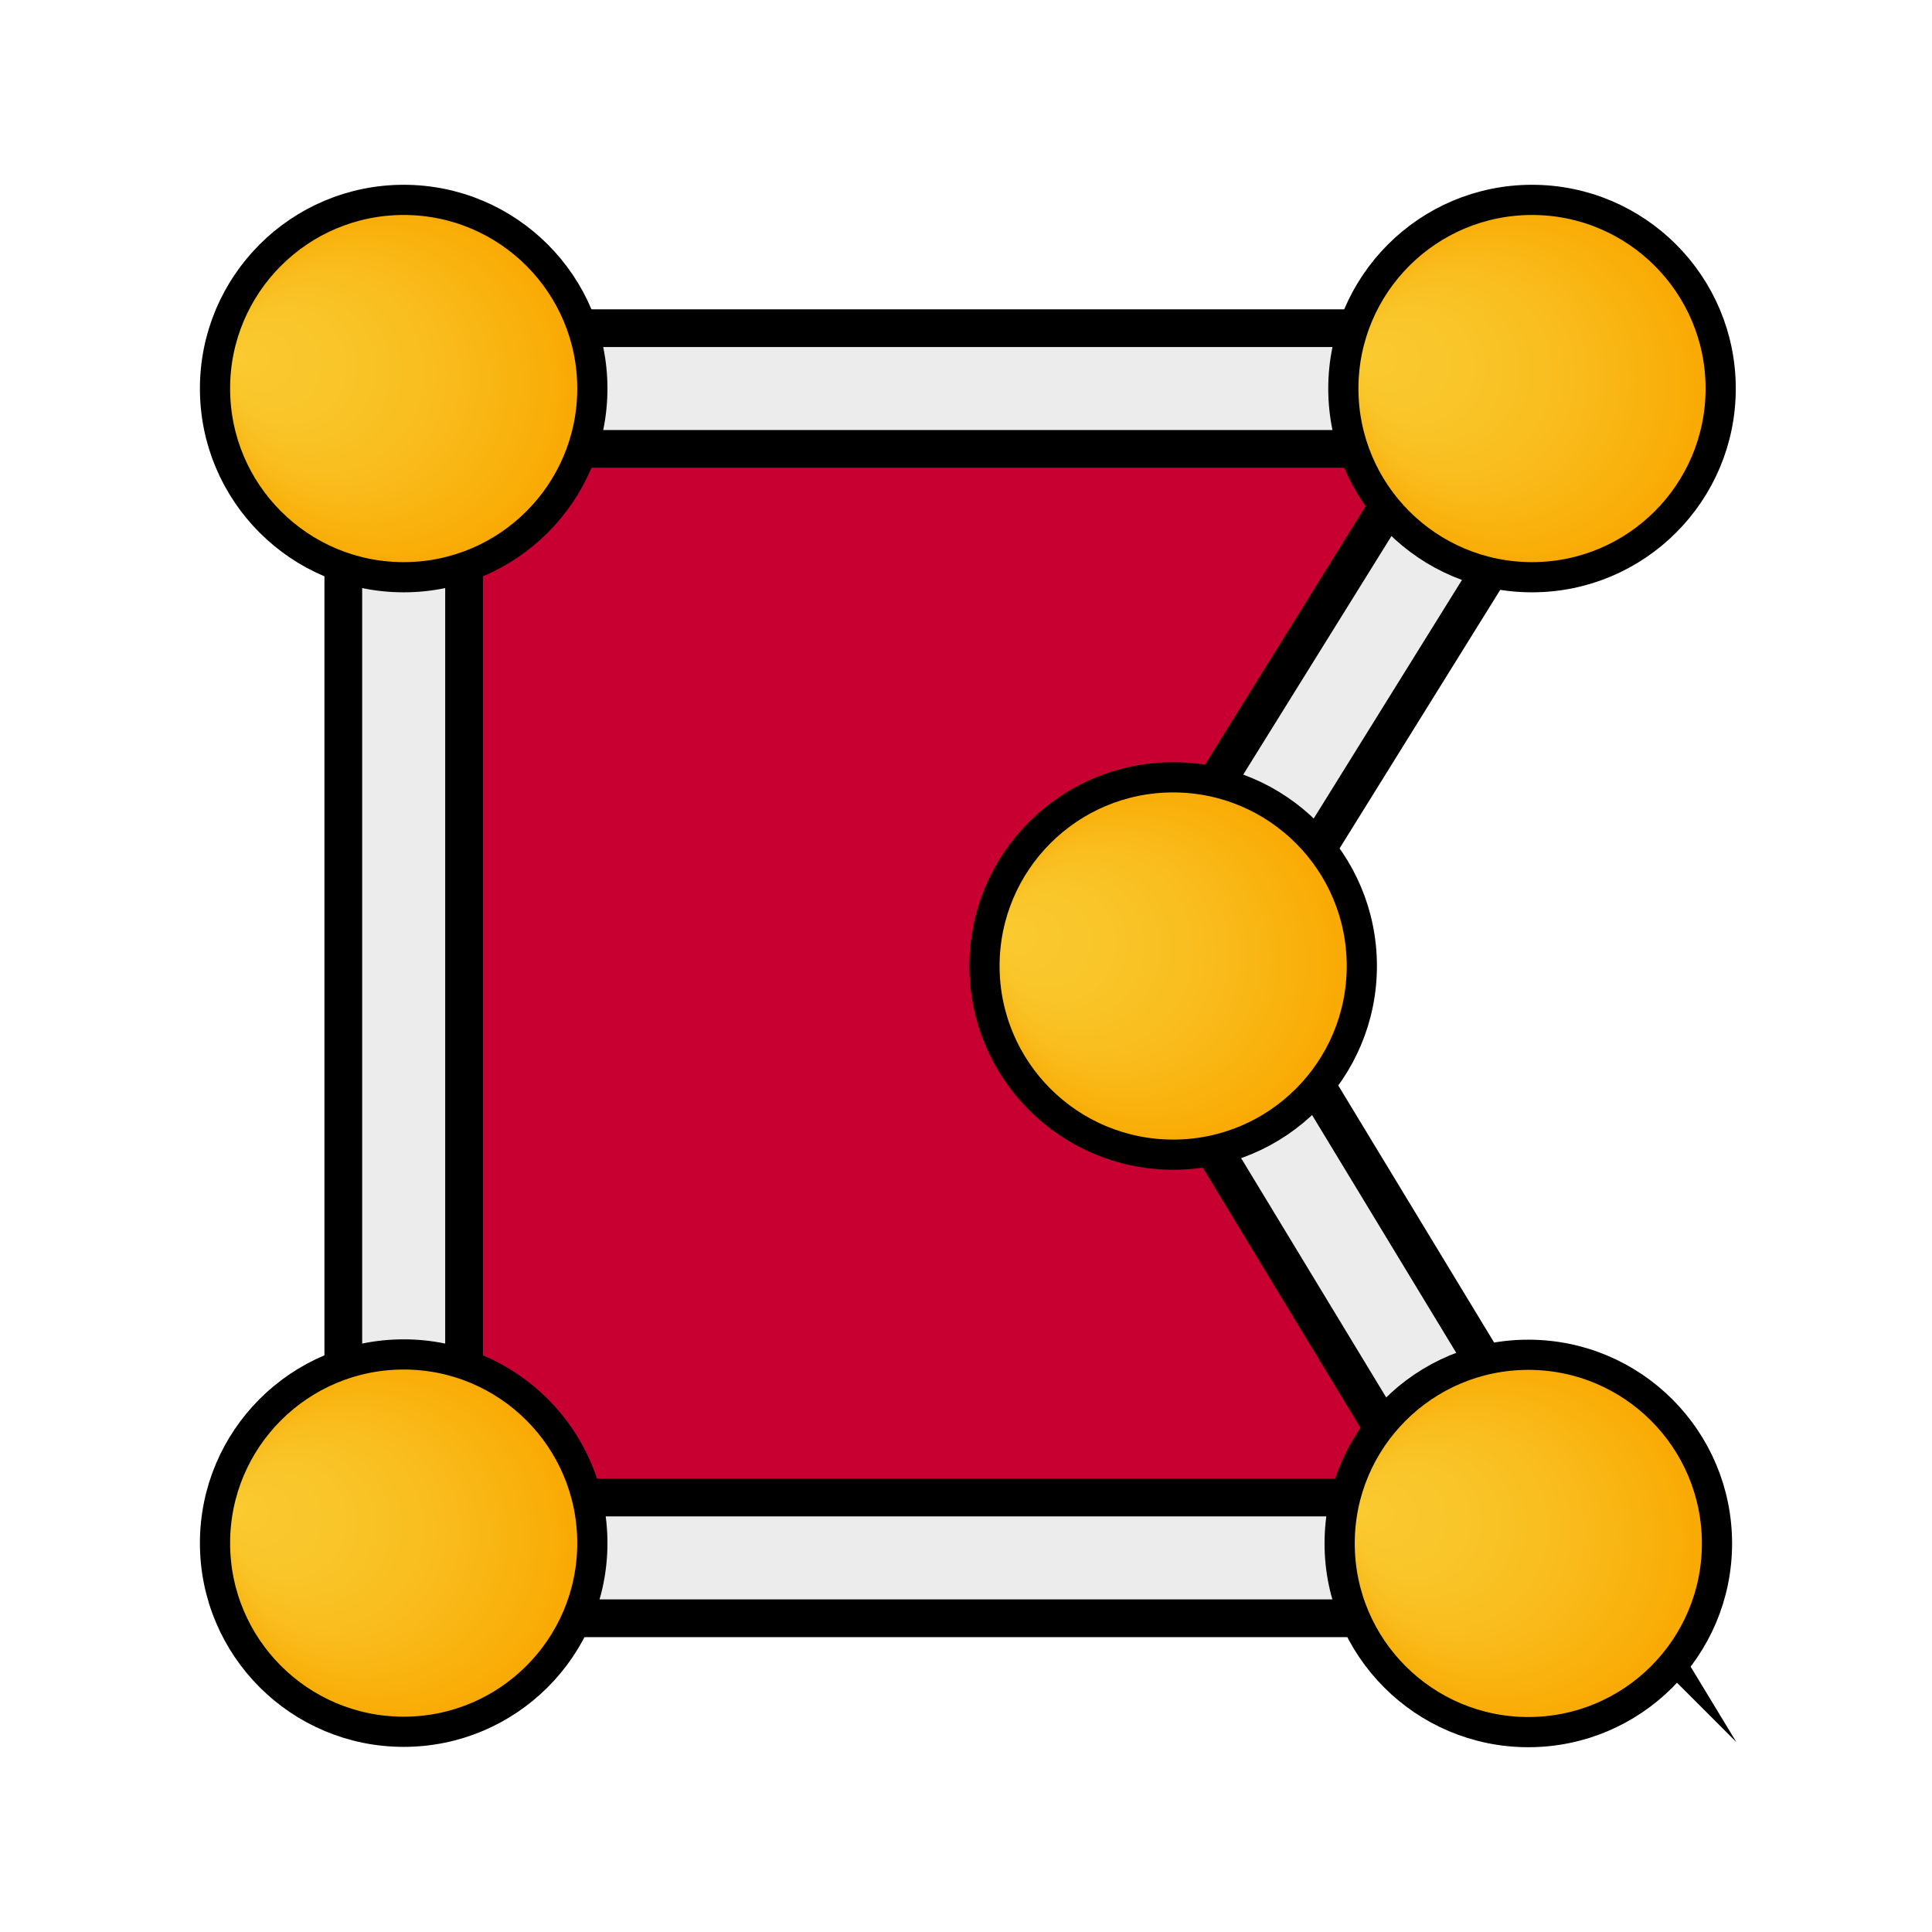
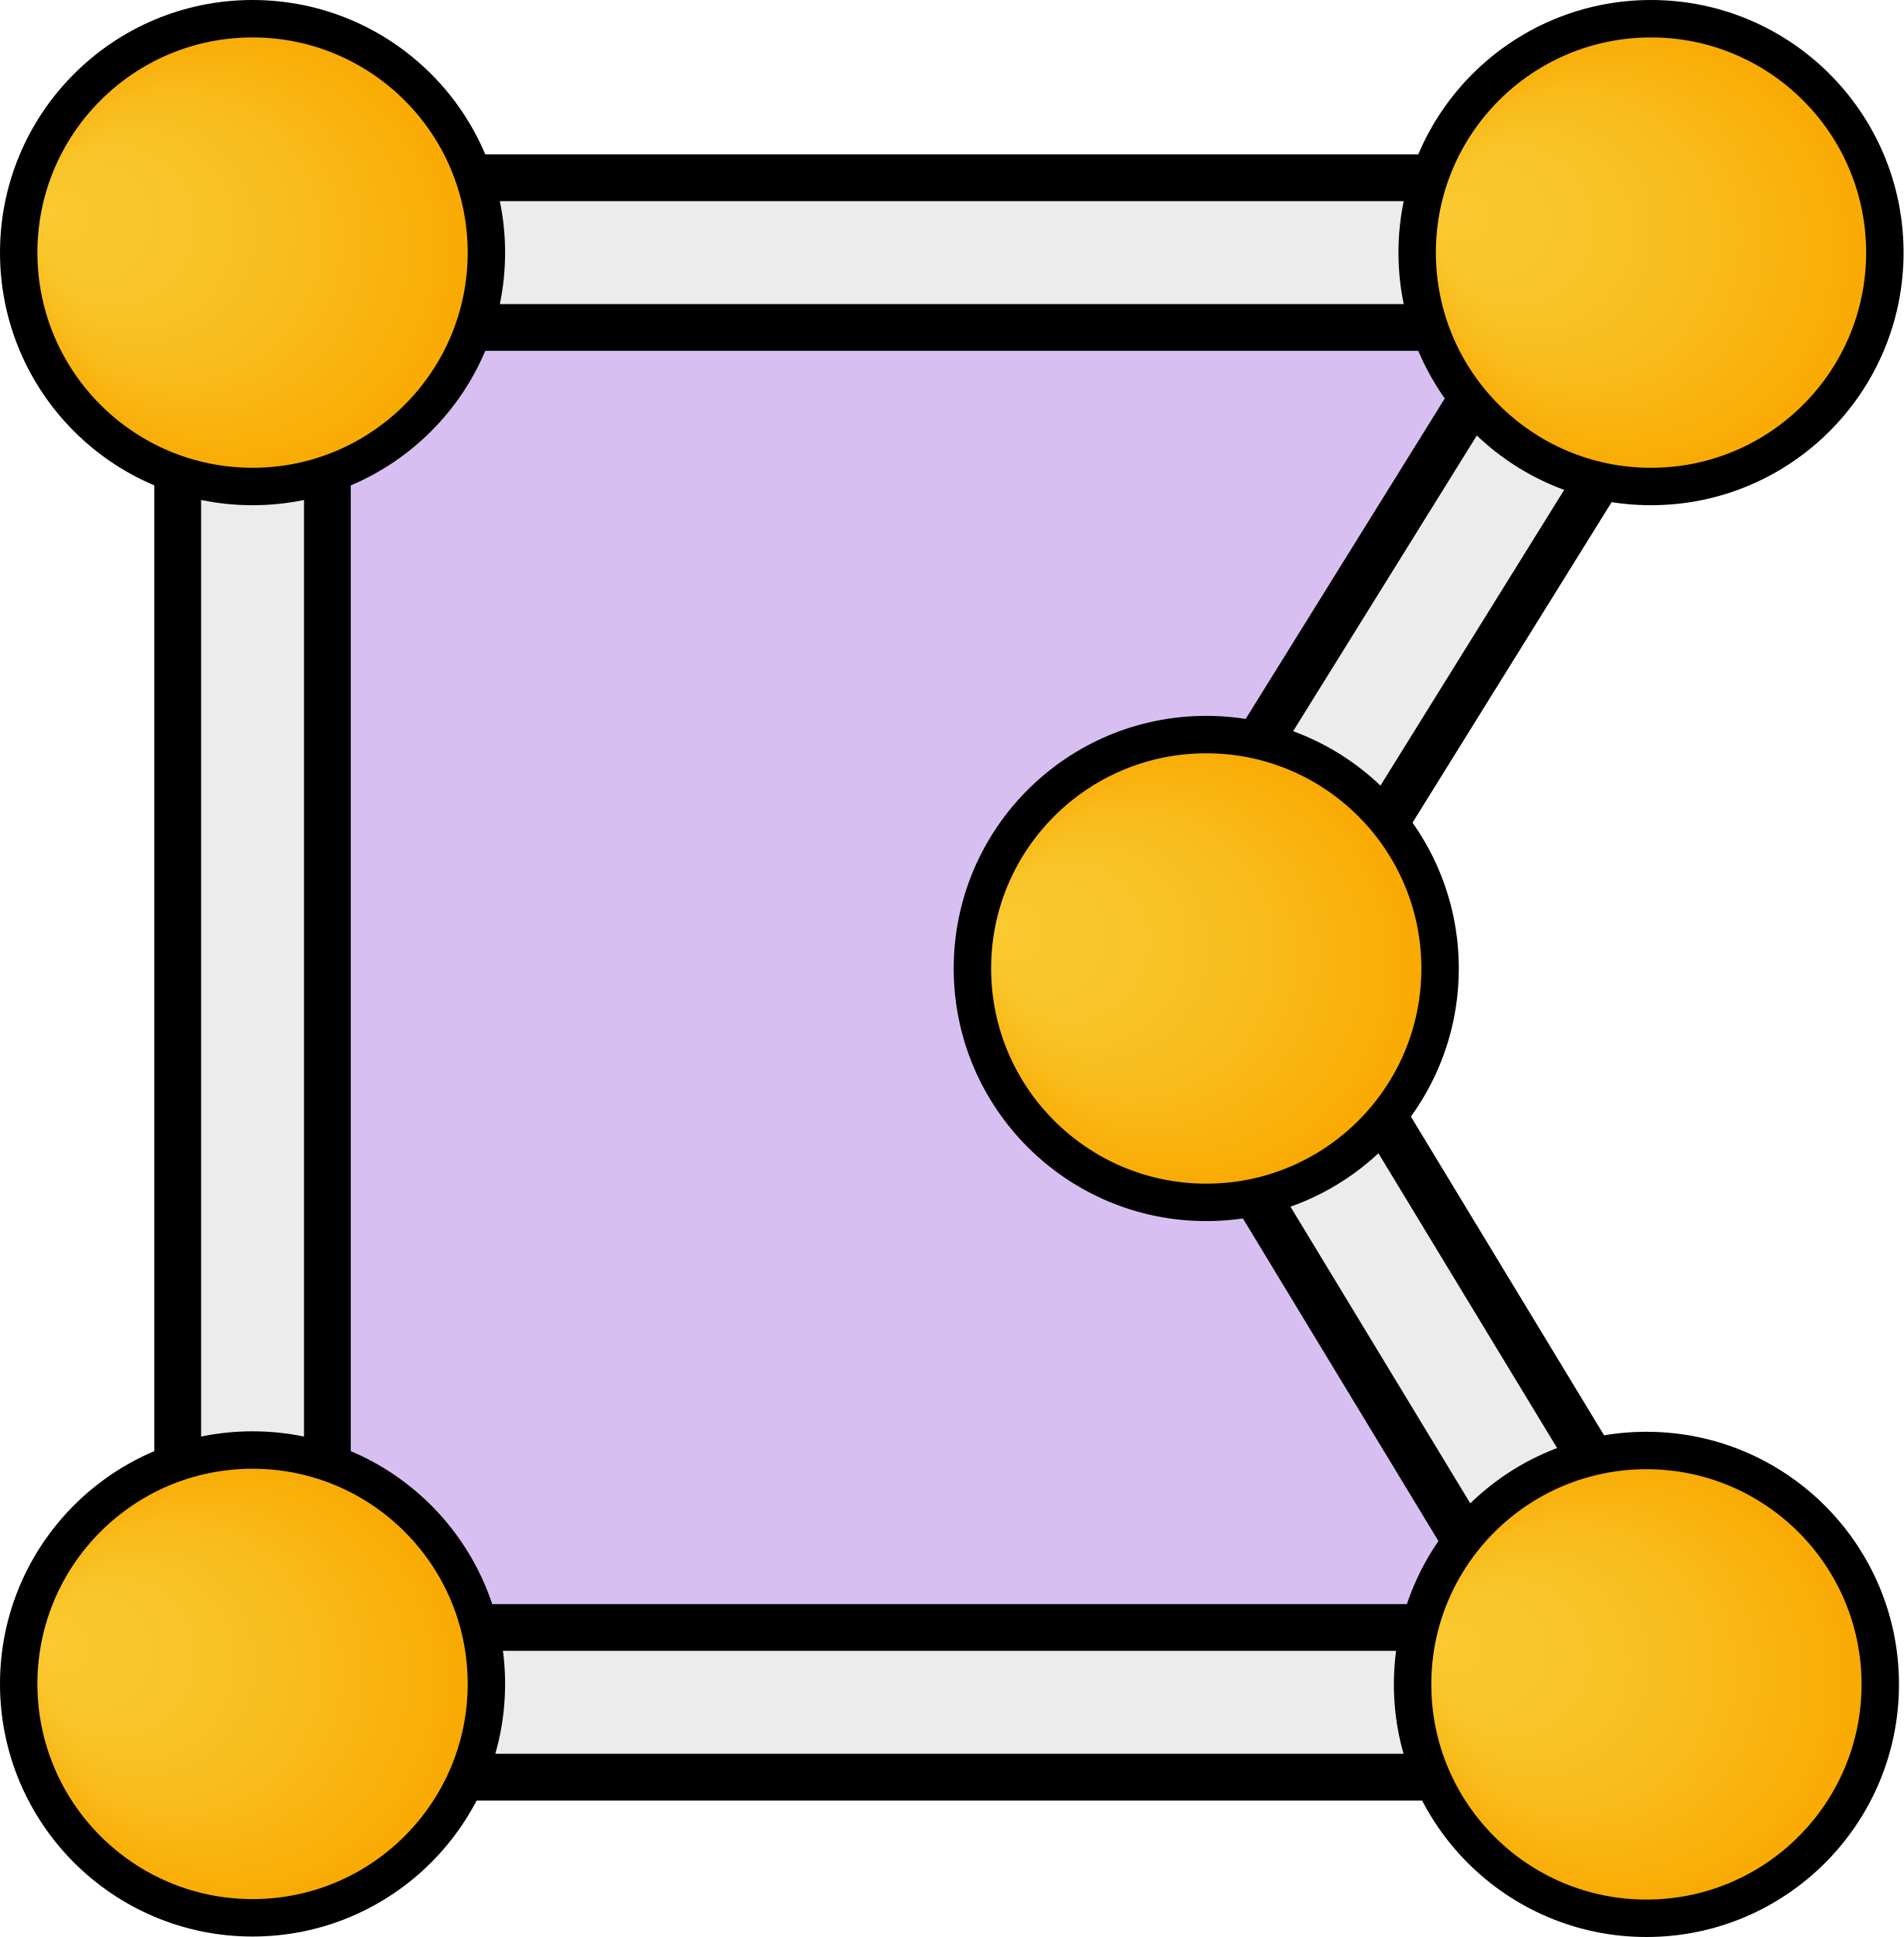
- <svg xmlns="http://www.w3.org/2000/svg" xmlns:xlink="http://www.w3.org/1999/xlink" id="Ebene_2" data-name="Ebene 2" viewBox="0 0 512 512">
+ <svg xmlns="http://www.w3.org/2000/svg" xmlns:xlink="http://www.w3.org/1999/xlink" id="Ebene_2" data-name="Ebene 2" viewBox="0 0 407.02 414.07">
  <defs>
    <style>
      .cls-1 {
        fill: url(#Unbenannter_Verlauf_6);
      }

      .cls-1, .cls-2, .cls-3, .cls-4, .cls-5, .cls-6 {
        stroke: #000;
        stroke-miterlimit: 10;
      }

      .cls-1, .cls-2, .cls-3, .cls-4, .cls-6 {
        stroke-width: 8px;
      }

      .cls-7 {
-         fill: none;
-       }
- 
-       .cls-7, .cls-8 {
+         fill: #6400c8;
+         opacity: .25;
        stroke-width: 0px;
-       }
- 
-       .cls-8 {
-         fill: #c80032;
      }

      .cls-2 {
        fill: url(#Unbenannter_Verlauf_6-2);
      }

      .cls-3 {
        fill: url(#Unbenannter_Verlauf_6-5);
      }

      .cls-4 {
        fill: url(#Unbenannter_Verlauf_6-3);
      }

      .cls-5 {
        fill: #ececec;
        stroke-width: 10px;
      }

      .cls-6 {
        fill: url(#Unbenannter_Verlauf_6-4);
      }
    </style>
-     <radialGradient id="Unbenannter_Verlauf_6" data-name="Unbenannter Verlauf 6" cx="106.98" cy="102.97" fx="61.52" fy="94.14" r="50" gradientUnits="userSpaceOnUse">
+     <radialGradient id="Unbenannter_Verlauf_6" data-name="Unbenannter Verlauf 6" cx="54" cy="54" fx="8.54" fy="45.17" r="50" gradientUnits="userSpaceOnUse">
      <stop offset="0" stop-color="#faca30" />
      <stop offset=".27" stop-color="#f9c62a" />
      <stop offset=".61" stop-color="#f9bb1b" />
      <stop offset=".98" stop-color="#f9a901" />
      <stop offset="1" stop-color="#f9a800" />
    </radialGradient>
-     <radialGradient id="Unbenannter_Verlauf_6-2" data-name="Unbenannter Verlauf 6" cx="406" fx="360.54" xlink:href="#Unbenannter_Verlauf_6" />
-     <radialGradient id="Unbenannter_Verlauf_6-3" data-name="Unbenannter Verlauf 6" cx="310.9" cy="256" fx="265.44" fy="247.17" xlink:href="#Unbenannter_Verlauf_6" />
-     <radialGradient id="Unbenannter_Verlauf_6-4" data-name="Unbenannter Verlauf 6" cx="405.02" cy="409.03" fx="359.56" fy="400.21" r="50" xlink:href="#Unbenannter_Verlauf_6" />
-     <radialGradient id="Unbenannter_Verlauf_6-5" data-name="Unbenannter Verlauf 6" cx="106.98" cy="408.94" fx="61.52" fy="400.12" xlink:href="#Unbenannter_Verlauf_6" />
+     <radialGradient id="Unbenannter_Verlauf_6-2" data-name="Unbenannter Verlauf 6" cx="353.02" fx="307.56" fy="45.17" r="50" xlink:href="#Unbenannter_Verlauf_6" />
+     <radialGradient id="Unbenannter_Verlauf_6-3" data-name="Unbenannter Verlauf 6" cx="257.92" cy="207.03" fx="212.46" fy="198.21" r="50" xlink:href="#Unbenannter_Verlauf_6" />
+     <radialGradient id="Unbenannter_Verlauf_6-4" data-name="Unbenannter Verlauf 6" cx="352.04" cy="360.07" fx="306.58" fy="351.24" r="50" xlink:href="#Unbenannter_Verlauf_6" />
+     <radialGradient id="Unbenannter_Verlauf_6-5" data-name="Unbenannter Verlauf 6" cx="54" cy="359.97" fx="8.54" fy="351.15" r="50" xlink:href="#Unbenannter_Verlauf_6" />
  </defs>
  <g id="measurements">
    <g id="area">
      <g>
-         <polygon class="cls-8" points="106.98 102.97 406 102.97 310.9 256 406 412.86 106.98 412.86 106.98 102.97" />
-         <path class="cls-5" d="M434.41,428.86H90.98V86.97h343.8l-105.1,169.14,104.74,172.76ZM122.98,396.86h254.61l-85.46-140.97,85.09-136.93H122.98v277.9Z" />
+         <polygon class="cls-7" points="54 54 353.02 54 257.92 207.03 353.02 363.9 54 363.9 54 54" />
+         <path class="cls-5" d="M381.43,379.9H38V38h343.8l-105.1,169.14,104.74,172.76ZM70,347.9h254.61l-85.46-140.97,85.09-136.93H70v277.9Z" />
      </g>
-       <circle class="cls-1" cx="106.98" cy="102.97" r="50" />
-       <circle class="cls-2" cx="406" cy="102.97" r="50" />
-       <circle class="cls-4" cx="310.9" cy="256" r="50" />
-       <circle class="cls-6" cx="405.02" cy="409.03" r="50" />
-       <circle class="cls-3" cx="106.98" cy="408.94" r="50" />
+       <circle class="cls-1" cx="54" cy="54" r="50" />
+       <circle class="cls-2" cx="353.02" cy="54" r="50" />
+       <circle class="cls-4" cx="257.92" cy="207.03" r="50" />
+       <circle class="cls-6" cx="352.04" cy="360.07" r="50" />
+       <circle class="cls-3" cx="54" cy="359.97" r="50" />
    </g>
  </g>
-   <g id="frame">
-     <rect class="cls-7" width="512" height="512" />
-   </g>
</svg>
